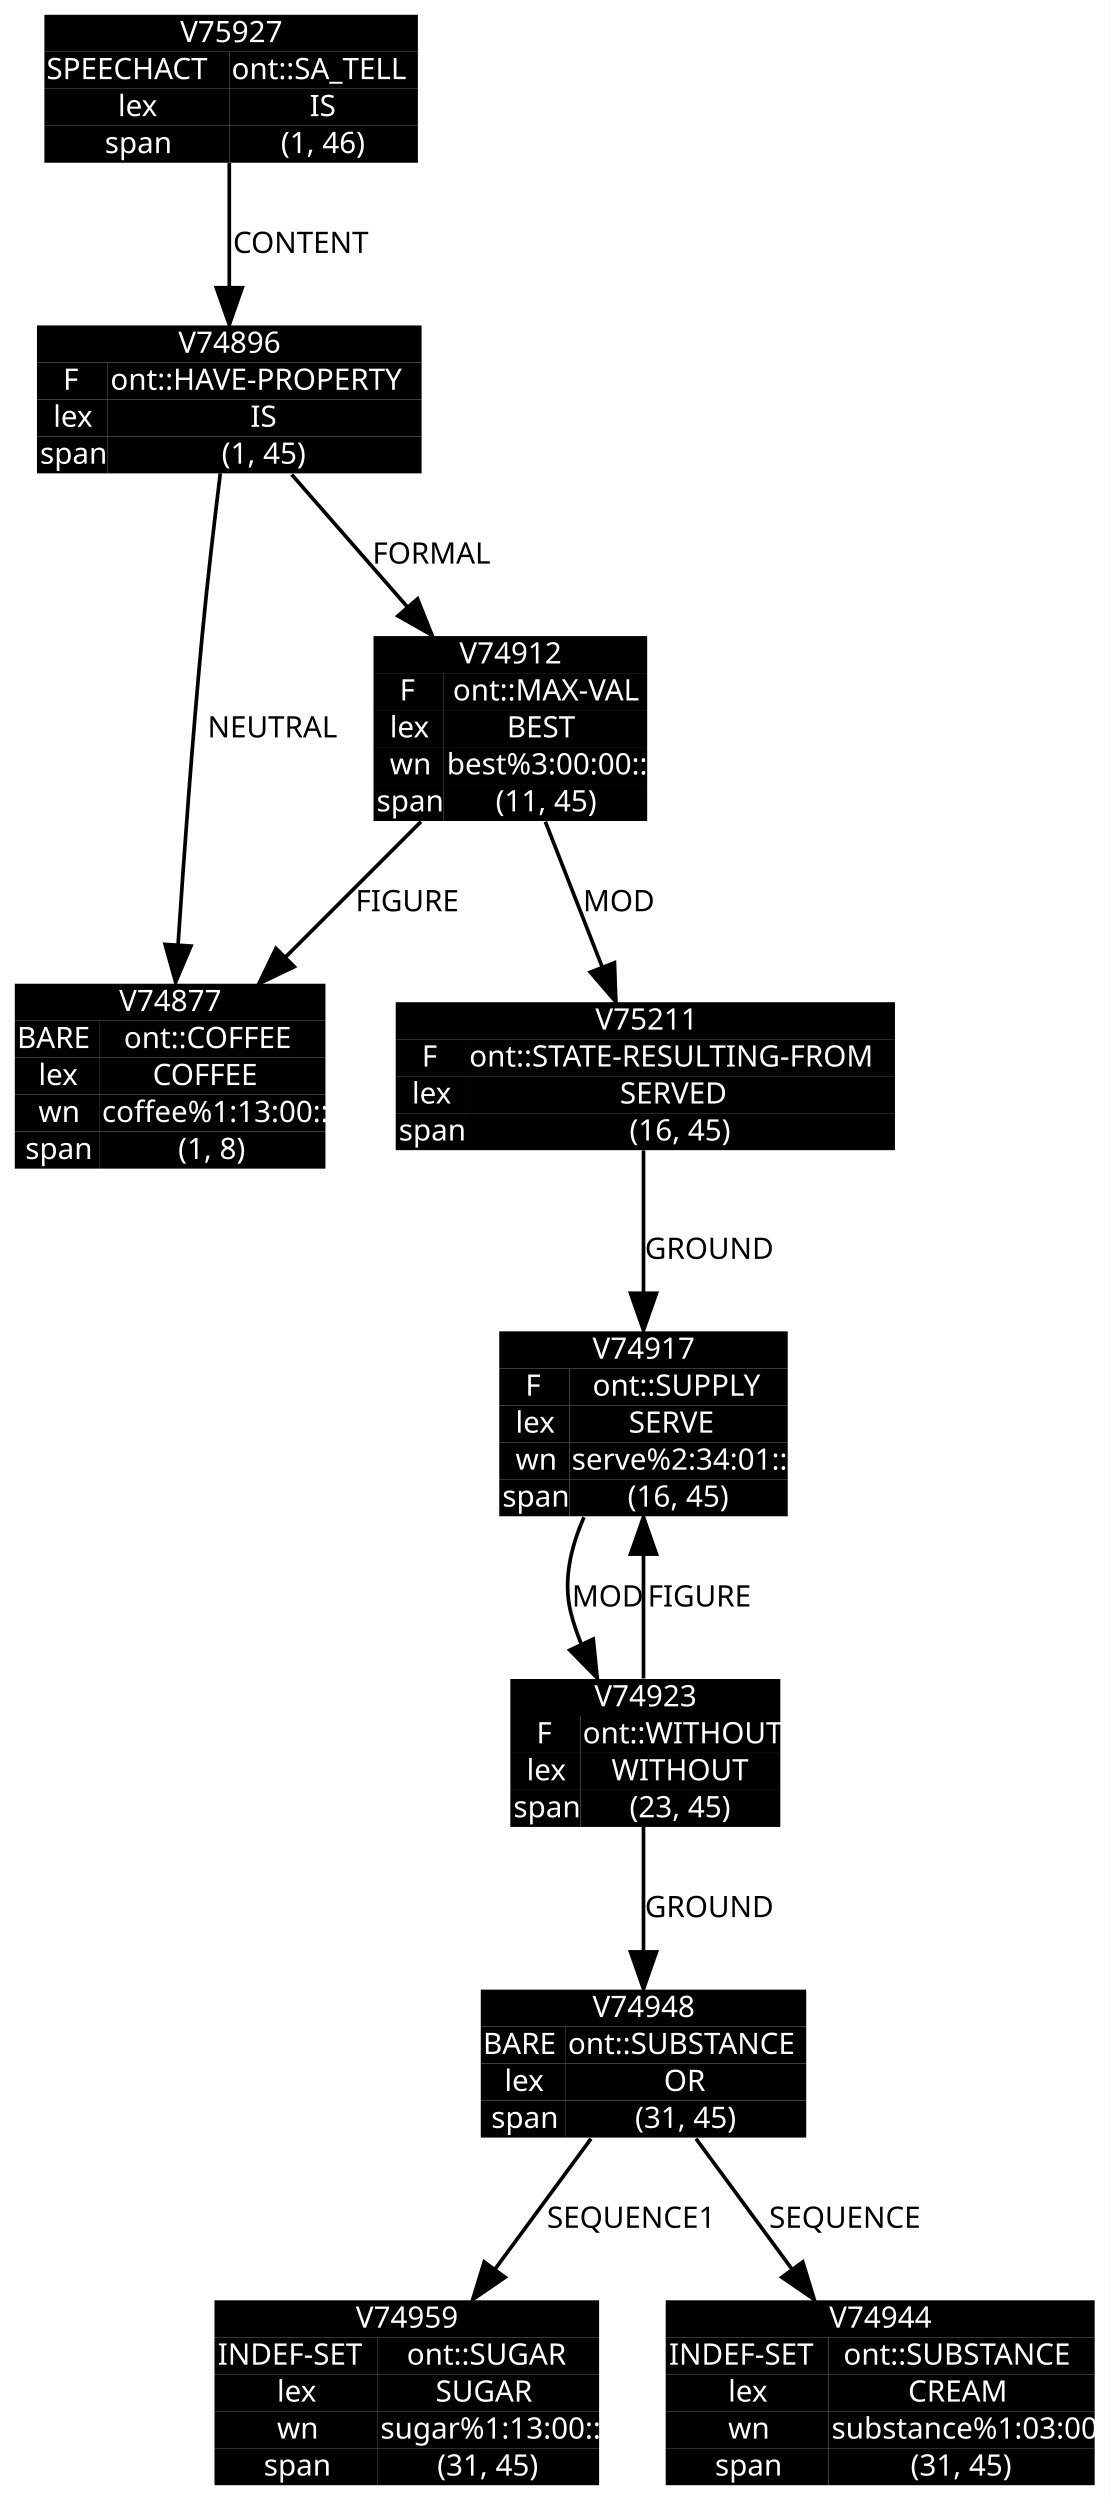
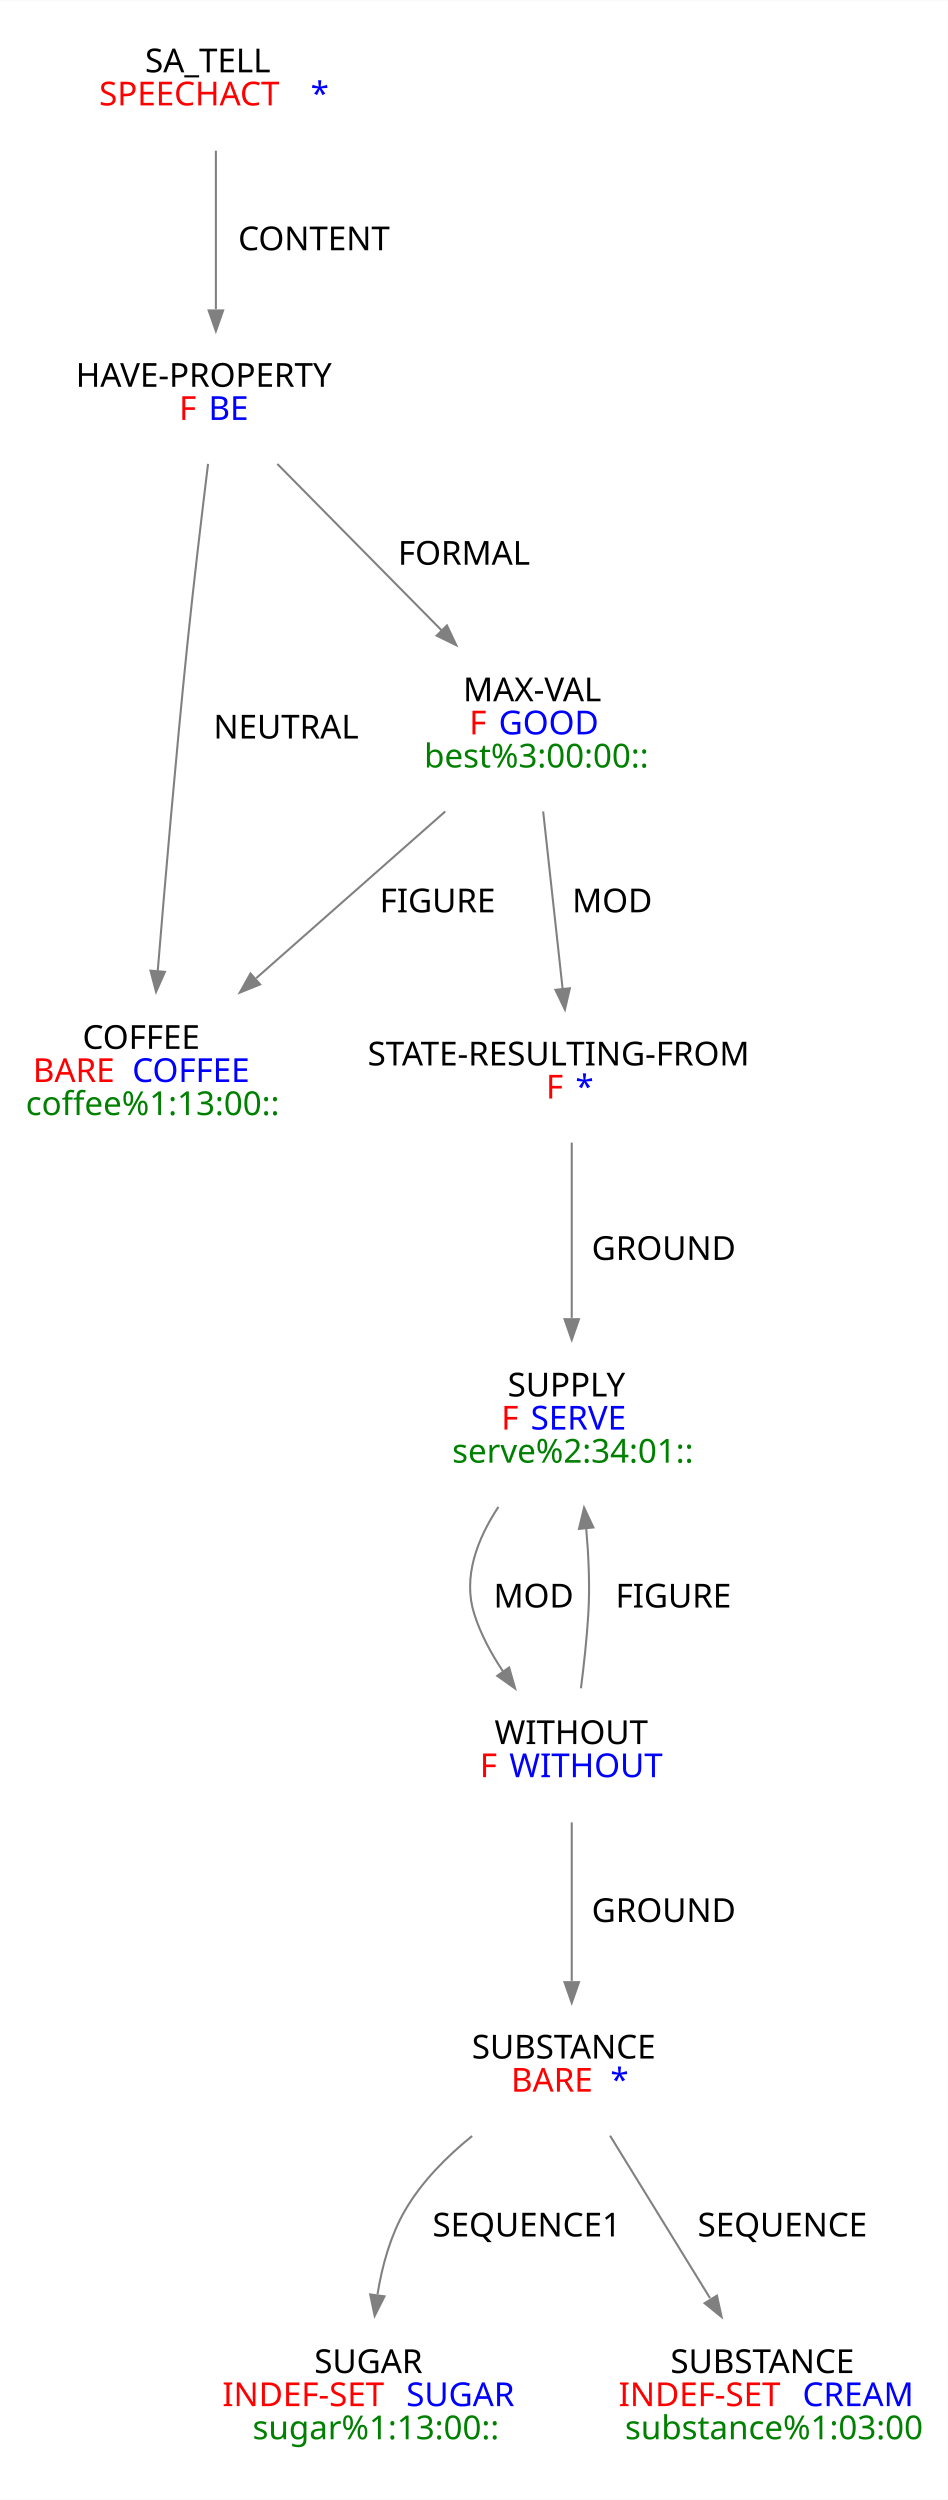
- <svg xmlns="http://www.w3.org/2000/svg" width="300pt" height="676pt" viewBox="0.00 0.00 300.00 676.00">
-   <g id="graph0" class="graph" transform="scale(1 1) rotate(0) translate(4 672)">
-     <polygon fill="white" stroke="transparent" points="-4,4 -4,-672 296,-672 296,4 -4,4" />
+ <svg xmlns="http://www.w3.org/2000/svg" xmlns:xlink="http://www.w3.org/1999/xlink" width="229pt" height="604pt" viewBox="0.00 0.00 229.06 604.00">
+   <g id="graph0" class="graph" transform="scale(1 1) rotate(0) translate(4 600)">
+     <polygon fill="white" stroke="transparent" points="-4,4 -4,-600 225.06,-600 225.06,4 -4,4" />
    <g id="node1" class="node">
-       <polygon fill="black" stroke="transparent" points="8,-658 8,-668 109,-668 109,-658 8,-658" />
-       <text text-anchor="start" x="44.71" y="-660.6" font-family="Work Sans" font-size="8.00" fill="white">V75927</text>
-       <polygon fill="black" stroke="transparent" points="8,-648 8,-658 58,-658 58,-648 8,-648" />
-       <text text-anchor="start" x="8.55" y="-650.6" font-family="Work Sans" font-size="8.00" fill="white">SPEECHACT</text>
-       <polygon fill="black" stroke="transparent" points="58,-648 58,-658 109,-658 109,-648 58,-648" />
-       <text text-anchor="start" x="58.6" y="-650.6" font-family="Work Sans" font-size="8.00" fill="white">ont::SA_TELL</text>
-       <polygon fill="black" stroke="transparent" points="8,-638 8,-648 58,-648 58,-638 8,-638" />
-       <text text-anchor="start" x="27.89" y="-640.6" font-family="Work Sans" font-size="8.00" fill="white">lex</text>
-       <polygon fill="black" stroke="transparent" points="58,-638 58,-648 109,-648 109,-638 58,-638" />
-       <text text-anchor="start" x="79.72" y="-640.6" font-family="Work Sans" font-size="8.00" fill="white">IS</text>
-       <polygon fill="black" stroke="transparent" points="8,-628 8,-638 58,-638 58,-628 8,-628" />
-       <text text-anchor="start" x="24.33" y="-630.6" font-family="Work Sans" font-size="8.00" fill="white">span</text>
-       <polygon fill="black" stroke="transparent" points="58,-628 58,-638 109,-638 109,-628 58,-628" />
-       <text text-anchor="start" x="71.94" y="-630.6" font-family="Work Sans" font-size="8.00" fill="white">(1, 46)</text>
+       <g id="a_node1">
+         <a xlink:href="http://trips.ihmc.us/lexicon/data/ONT::SA_TELL.xml" xlink:title="&lt;font color=&quot;green&quot;&gt;&lt;br /&gt;&lt;/font&gt; &lt;font color=&quot;black&quot;&gt;SA_TELL&lt;/font&gt; &lt;font color=&quot;green&quot;&gt;&lt;br /&gt;&lt;/font&gt; &lt;font color=&quot;red&quot;&gt;SPEECHACT&lt;/font&gt; &lt;font color=&quot;blue&quot;&gt;* &lt;/font&gt; &lt;font color=&quot;green&quot;&gt;&lt;br /&gt; &lt;/font&gt;">
+           <text text-anchor="start" x="28.83" y="-582.6" font-family="Work Sans" font-size="8.00"> </text>
+           <text text-anchor="start" x="31.05" y="-582.6" font-family="Work Sans" font-size="8.00">SA_TELL</text>
+           <text text-anchor="start" x="65.29" y="-582.6" font-family="Work Sans" font-size="8.00"> </text>
+           <text text-anchor="start" x="17.72" y="-574.6" font-family="Work Sans" font-size="8.00"> </text>
+           <text text-anchor="start" x="19.95" y="-574.6" font-family="Work Sans" font-size="8.00" fill="red">SPEECHACT</text>
+           <text text-anchor="start" x="68.84" y="-574.6" font-family="Work Sans" font-size="8.00"> </text>
+           <text text-anchor="start" x="71.07" y="-574.6" font-family="Work Sans" font-size="8.00" fill="blue">* </text>
+           <text text-anchor="start" x="76.4" y="-574.6" font-family="Work Sans" font-size="8.00"> </text>
+           <text text-anchor="start" x="47.06" y="-566.6" font-family="Work Sans" font-size="8.00" fill="green"> </text>
+         </a>
+       </g>
    </g>
    <g id="node2" class="node">
-       <polygon fill="black" stroke="transparent" points="6,-574 6,-584 110,-584 110,-574 6,-574" />
-       <text text-anchor="start" x="44.21" y="-576.6" font-family="Work Sans" font-size="8.00" fill="white">V74896</text>
-       <polygon fill="black" stroke="transparent" points="6,-564 6,-574 25,-574 25,-564 6,-564" />
-       <text text-anchor="start" x="13.06" y="-566.6" font-family="Work Sans" font-size="8.00" fill="white">F</text>
-       <polygon fill="black" stroke="transparent" points="25,-564 25,-574 110,-574 110,-564 25,-564" />
-       <text text-anchor="start" x="25.85" y="-566.6" font-family="Work Sans" font-size="8.00" fill="white">ont::HAVE-PROPERTY</text>
-       <polygon fill="black" stroke="transparent" points="6,-554 6,-564 25,-564 25,-554 6,-554" />
-       <text text-anchor="start" x="10.39" y="-556.6" font-family="Work Sans" font-size="8.00" fill="white">lex</text>
-       <polygon fill="black" stroke="transparent" points="25,-554 25,-564 110,-564 110,-554 25,-554" />
-       <text text-anchor="start" x="63.72" y="-556.6" font-family="Work Sans" font-size="8.00" fill="white">IS</text>
-       <polygon fill="black" stroke="transparent" points="6,-544 6,-554 25,-554 25,-544 6,-544" />
-       <text text-anchor="start" x="6.83" y="-546.6" font-family="Work Sans" font-size="8.00" fill="white">span</text>
-       <polygon fill="black" stroke="transparent" points="25,-544 25,-554 110,-554 110,-544 25,-544" />
-       <text text-anchor="start" x="55.94" y="-546.6" font-family="Work Sans" font-size="8.00" fill="white">(1, 45)</text>
+       <g id="a_node2">
+         <a xlink:href="http://trips.ihmc.us/lexicon/data/ONT::HAVE-PROPERTY.xml" xlink:title="&lt;font color=&quot;green&quot;&gt;&lt;br /&gt;&lt;/font&gt; &lt;font color=&quot;black&quot;&gt;HAVE-PROPERTY&lt;/font&gt; &lt;font color=&quot;green&quot;&gt;&lt;br /&gt;&lt;/font&gt; &lt;font color=&quot;red&quot;&gt;F&lt;/font&gt; &lt;font color=&quot;blue&quot;&gt;BE&lt;/font&gt; &lt;font color=&quot;green&quot;&gt;&lt;br /&gt; &lt;/font&gt;">
+           <text text-anchor="start" x="12.09" y="-506.6" font-family="Work Sans" font-size="8.00"> </text>
+           <text text-anchor="start" x="14.31" y="-506.6" font-family="Work Sans" font-size="8.00">HAVE-PROPERTY</text>
+           <text text-anchor="start" x="82.04" y="-506.6" font-family="Work Sans" font-size="8.00"> </text>
+           <text text-anchor="start" x="37.06" y="-498.6" font-family="Work Sans" font-size="8.00"> </text>
+           <text text-anchor="start" x="39.28" y="-498.6" font-family="Work Sans" font-size="8.00" fill="red">F</text>
+           <text text-anchor="start" x="44.17" y="-498.6" font-family="Work Sans" font-size="8.00"> </text>
+           <text text-anchor="start" x="46.39" y="-498.6" font-family="Work Sans" font-size="8.00" fill="blue">BE</text>
+           <text text-anchor="start" x="57.06" y="-498.6" font-family="Work Sans" font-size="8.00"> </text>
+           <text text-anchor="start" x="47.06" y="-490.6" font-family="Work Sans" font-size="8.00" fill="green"> </text>
+         </a>
+       </g>
+     </g>
+     <g id="edge2" class="edge">
+       <path fill="none" stroke="grey" stroke-width="0.5" d="M48.17,-563.67C48.17,-552.58 48.17,-537.49 48.17,-525.38" />
+       <polygon fill="grey" stroke="grey" stroke-width="0.5" points="49.92,-525.06 48.17,-520.06 46.42,-525.06 49.92,-525.06" />
+       <text text-anchor="middle" x="71.88" y="-539.6" font-family="Work Sans" font-size="8.00"> CONTENT   </text>
+     </g>
+     <g id="node3" class="node">
+       <g id="a_node3">
+         <a xlink:href="http://trips.ihmc.us/lexicon/data/ONT::COFFEE.xml" xlink:title="&lt;font color=&quot;green&quot;&gt;&lt;br /&gt;&lt;/font&gt; &lt;font color=&quot;black&quot;&gt;COFFEE&lt;/font&gt; &lt;font color=&quot;green&quot;&gt;&lt;br /&gt;&lt;/font&gt; &lt;font color=&quot;red&quot;&gt;BARE&lt;/font&gt; &lt;font color=&quot;blue&quot;&gt;COFFEE&lt;/font&gt; &lt;font color=&quot;green&quot;&gt;&lt;br /&gt;&lt;/font&gt; &lt;font color=&quot;green&quot;&gt;coffee%1:13:00::&lt;/font&gt; &lt;font color=&quot;green&quot;&gt;&lt;br /&gt; &lt;/font&gt;">
+           <text text-anchor="start" x="13.73" y="-346.6" font-family="Work Sans" font-size="8.00"> </text>
+           <text text-anchor="start" x="15.95" y="-346.6" font-family="Work Sans" font-size="8.00">COFFEE</text>
+           <text text-anchor="start" x="48.4" y="-346.6" font-family="Work Sans" font-size="8.00"> </text>
+           <text text-anchor="start" x="1.72" y="-338.6" font-family="Work Sans" font-size="8.00"> </text>
+           <text text-anchor="start" x="3.95" y="-338.6" font-family="Work Sans" font-size="8.00" fill="red">BARE</text>
+           <text text-anchor="start" x="25.73" y="-338.6" font-family="Work Sans" font-size="8.00"> </text>
+           <text text-anchor="start" x="27.96" y="-338.6" font-family="Work Sans" font-size="8.00" fill="blue">COFFEE</text>
+           <text text-anchor="start" x="60.4" y="-338.6" font-family="Work Sans" font-size="8.00"> </text>
+           <text text-anchor="start" x="0" y="-330.6" font-family="Work Sans" font-size="8.00"> </text>
+           <text text-anchor="start" x="2.22" y="-330.6" font-family="Work Sans" font-size="8.00" fill="green">coffee%1:13:00::</text>
+           <text text-anchor="start" x="62.12" y="-330.6" font-family="Work Sans" font-size="8.00"> </text>
+           <text text-anchor="start" x="31.06" y="-322.6" font-family="Work Sans" font-size="8.00" fill="green"> </text>
+         </a>
+       </g>
+     </g>
+     <g id="edge1" class="edge">
+       <path fill="none" stroke="grey" stroke-width="0.5" d="M46.28,-487.98C44.82,-476.06 42.78,-458.98 41.24,-444 38.48,-417.17 35.84,-386.35 34.12,-365.47" />
+       <polygon fill="grey" stroke="grey" stroke-width="0.5" points="35.86,-365.22 33.71,-360.38 32.37,-365.51 35.86,-365.22" />
+       <text text-anchor="middle" x="65.14" y="-421.6" font-family="Work Sans" font-size="8.00"> NEUTRAL   </text>
+     </g>
+     <g id="node4" class="node">
+       <g id="a_node4">
+         <a xlink:href="http://trips.ihmc.us/lexicon/data/ONT::MAX-VAL.xml" xlink:title="&lt;font color=&quot;green&quot;&gt;&lt;br /&gt;&lt;/font&gt; &lt;font color=&quot;black&quot;&gt;MAX-VAL&lt;/font&gt; &lt;font color=&quot;green&quot;&gt;&lt;br /&gt;&lt;/font&gt; &lt;font color=&quot;red&quot;&gt;F&lt;/font&gt; &lt;font color=&quot;blue&quot;&gt;GOOD&lt;/font&gt; &lt;font color=&quot;green&quot;&gt;&lt;br /&gt;&lt;/font&gt; &lt;font color=&quot;green&quot;&gt;best%3:00:00::&lt;/font&gt; &lt;font color=&quot;green&quot;&gt;&lt;br /&gt; &lt;/font&gt;">
+           <text text-anchor="start" x="105.69" y="-430.6" font-family="Work Sans" font-size="8.00"> </text>
+           <text text-anchor="start" x="107.91" y="-430.6" font-family="Work Sans" font-size="8.00">MAX-VAL</text>
+           <text text-anchor="start" x="142.44" y="-430.6" font-family="Work Sans" font-size="8.00"> </text>
+           <text text-anchor="start" x="107.17" y="-422.6" font-family="Work Sans" font-size="8.00"> </text>
+           <text text-anchor="start" x="109.4" y="-422.6" font-family="Work Sans" font-size="8.00" fill="red">F</text>
+           <text text-anchor="start" x="114.28" y="-422.6" font-family="Work Sans" font-size="8.00"> </text>
+           <text text-anchor="start" x="116.51" y="-422.6" font-family="Work Sans" font-size="8.00" fill="blue">GOOD</text>
+           <text text-anchor="start" x="140.95" y="-422.6" font-family="Work Sans" font-size="8.00"> </text>
+           <text text-anchor="start" x="96.27" y="-414.6" font-family="Work Sans" font-size="8.00"> </text>
+           <text text-anchor="start" x="98.49" y="-414.6" font-family="Work Sans" font-size="8.00" fill="green">best%3:00:00::</text>
+           <text text-anchor="start" x="151.86" y="-414.6" font-family="Work Sans" font-size="8.00"> </text>
+           <text text-anchor="start" x="124.06" y="-406.6" font-family="Work Sans" font-size="8.00" fill="green"> </text>
+         </a>
+       </g>
+     </g>
+     <g id="edge5" class="edge">
+       <path fill="none" stroke="grey" stroke-width="0.5" d="M63.02,-487.96C74.29,-476.55 89.96,-460.67 102.75,-447.71" />
+       <polygon fill="grey" stroke="grey" stroke-width="0.5" points="104.01,-448.93 106.28,-444.14 101.52,-446.47 104.01,-448.93" />
+       <text text-anchor="middle" x="108.14" y="-463.6" font-family="Work Sans" font-size="8.00"> FORMAL   </text>
    </g>
    <g id="edge11" class="edge">
-       <path fill="none" stroke="black" d="M58,-627.98C58,-618.01 58,-605.59 58,-594.41" />
-       <polygon fill="black" stroke="black" points="61.5,-594.2 58,-584.2 54.5,-594.2 61.5,-594.2" />
-       <text text-anchor="middle" x="77.33" y="-603.6" font-family="Work Sans" font-size="8.00">CONTENT</text>
-     </g>
-     <g id="node3" class="node">
-       <polygon fill="black" stroke="transparent" points="0,-396 0,-406 84,-406 84,-396 0,-396" />
-       <text text-anchor="start" x="28.21" y="-398.6" font-family="Work Sans" font-size="8.00" fill="white">V74877</text>
-       <polygon fill="black" stroke="transparent" points="0,-386 0,-396 23,-396 23,-386 0,-386" />
-       <text text-anchor="start" x="0.61" y="-388.6" font-family="Work Sans" font-size="8.00" fill="white">BARE</text>
-       <polygon fill="black" stroke="transparent" points="23,-386 23,-396 84,-396 84,-386 23,-386" />
-       <text text-anchor="start" x="29.49" y="-388.6" font-family="Work Sans" font-size="8.00" fill="white">ont::COFFEE</text>
-       <polygon fill="black" stroke="transparent" points="0,-376 0,-386 23,-386 23,-376 0,-376" />
-       <text text-anchor="start" x="6.39" y="-378.6" font-family="Work Sans" font-size="8.00" fill="white">lex</text>
-       <polygon fill="black" stroke="transparent" points="23,-376 23,-386 84,-386 84,-376 23,-376" />
-       <text text-anchor="start" x="37.28" y="-378.6" font-family="Work Sans" font-size="8.00" fill="white">COFFEE</text>
-       <polygon fill="black" stroke="transparent" points="0,-366 0,-376 23,-376 23,-366 0,-366" />
-       <text text-anchor="start" x="6.39" y="-368.6" font-family="Work Sans" font-size="8.00" fill="white">wn</text>
-       <polygon fill="black" stroke="transparent" points="23,-366 23,-376 84,-376 84,-366 23,-366" />
-       <text text-anchor="start" x="23.55" y="-368.6" font-family="Work Sans" font-size="8.00" fill="white">coffee%1:13:00::</text>
-       <polygon fill="black" stroke="transparent" points="0,-356 0,-366 23,-366 23,-356 0,-356" />
-       <text text-anchor="start" x="2.83" y="-358.6" font-family="Work Sans" font-size="8.00" fill="white">span</text>
-       <polygon fill="black" stroke="transparent" points="23,-356 23,-366 84,-366 84,-356 23,-356" />
-       <text text-anchor="start" x="44.16" y="-358.6" font-family="Work Sans" font-size="8.00" fill="white">(1, 8)</text>
-     </g>
-     <g id="edge5" class="edge">
-       <path fill="none" stroke="black" d="M55.57,-544C54.03,-531.51 52.06,-514.8 50.66,-500 48,-471.98 45.71,-440.15 44.15,-416.62" />
-       <polygon fill="black" stroke="black" points="47.63,-416.18 43.49,-406.43 40.64,-416.64 47.63,-416.18" />
-       <text text-anchor="middle" x="69.67" y="-472.6" font-family="Work Sans" font-size="8.00">NEUTRAL</text>
-     </g>
-     <g id="node4" class="node">
-       <polygon fill="black" stroke="transparent" points="97,-490 97,-500 171,-500 171,-490 97,-490" />
-       <text text-anchor="start" x="120.21" y="-492.6" font-family="Work Sans" font-size="8.00" fill="white">V74912</text>
-       <polygon fill="black" stroke="transparent" points="97,-480 97,-490 116,-490 116,-480 97,-480" />
-       <text text-anchor="start" x="104.06" y="-482.6" font-family="Work Sans" font-size="8.00" fill="white">F</text>
-       <polygon fill="black" stroke="transparent" points="116,-480 116,-490 171,-490 171,-480 116,-480" />
-       <text text-anchor="start" x="118.45" y="-482.6" font-family="Work Sans" font-size="8.00" fill="white">ont::MAX-VAL</text>
-       <polygon fill="black" stroke="transparent" points="97,-470 97,-480 116,-480 116,-470 97,-470" />
-       <text text-anchor="start" x="101.39" y="-472.6" font-family="Work Sans" font-size="8.00" fill="white">lex</text>
-       <polygon fill="black" stroke="transparent" points="116,-470 116,-480 171,-480 171,-470 116,-470" />
-       <text text-anchor="start" x="133.05" y="-472.6" font-family="Work Sans" font-size="8.00" fill="white">BEST</text>
-       <polygon fill="black" stroke="transparent" points="97,-460 97,-470 116,-470 116,-460 97,-460" />
-       <text text-anchor="start" x="101.39" y="-462.6" font-family="Work Sans" font-size="8.00" fill="white">wn</text>
-       <polygon fill="black" stroke="transparent" points="116,-460 116,-470 171,-470 171,-460 116,-460" />
-       <text text-anchor="start" x="116.81" y="-462.6" font-family="Work Sans" font-size="8.00" fill="white">best%3:00:00::</text>
-       <polygon fill="black" stroke="transparent" points="97,-450 97,-460 116,-460 116,-450 97,-450" />
-       <text text-anchor="start" x="97.83" y="-452.6" font-family="Work Sans" font-size="8.00" fill="white">span</text>
-       <polygon fill="black" stroke="transparent" points="116,-450 116,-460 171,-460 171,-450 116,-450" />
-       <text text-anchor="start" x="130.01" y="-452.6" font-family="Work Sans" font-size="8.00" fill="white">(11, 45)</text>
+       <path fill="none" stroke="grey" stroke-width="0.5" d="M103.6,-403.98C89.97,-391.96 72.27,-376.36 57.91,-363.69" />
+       <polygon fill="grey" stroke="grey" stroke-width="0.5" points="58.86,-362.19 53.95,-360.2 56.54,-364.82 58.86,-362.19" />
+       <text text-anchor="middle" x="101.73" y="-379.6" font-family="Work Sans" font-size="8.00"> FIGURE   </text>
+     </g>
+     <g id="node5" class="node">
+       <g id="a_node5">
+         <a xlink:href="http://trips.ihmc.us/lexicon/data/ONT::STATE-RESULTING-FROM.xml" xlink:title="&lt;font color=&quot;green&quot;&gt;&lt;br /&gt;&lt;/font&gt; &lt;font color=&quot;black&quot;&gt;STATE-RESULTING-FROM&lt;/font&gt; &lt;font color=&quot;green&quot;&gt;&lt;br /&gt;&lt;/font&gt; &lt;font color=&quot;red&quot;&gt;F&lt;/font&gt; &lt;font color=&quot;blue&quot;&gt;* &lt;/font&gt; &lt;font color=&quot;green&quot;&gt;&lt;br /&gt; &lt;/font&gt;">
+           <text text-anchor="start" x="82.61" y="-342.6" font-family="Work Sans" font-size="8.00"> </text>
+           <text text-anchor="start" x="84.84" y="-342.6" font-family="Work Sans" font-size="8.00">STATE-RESULTING-FROM</text>
+           <text text-anchor="start" x="183.51" y="-342.6" font-family="Work Sans" font-size="8.00"> </text>
+           <text text-anchor="start" x="125.73" y="-334.6" font-family="Work Sans" font-size="8.00"> </text>
+           <text text-anchor="start" x="127.95" y="-334.6" font-family="Work Sans" font-size="8.00" fill="red">F</text>
+           <text text-anchor="start" x="132.84" y="-334.6" font-family="Work Sans" font-size="8.00"> </text>
+           <text text-anchor="start" x="135.06" y="-334.6" font-family="Work Sans" font-size="8.00" fill="blue">* </text>
+           <text text-anchor="start" x="140.4" y="-334.6" font-family="Work Sans" font-size="8.00"> </text>
+           <text text-anchor="start" x="133.06" y="-326.6" font-family="Work Sans" font-size="8.00" fill="green"> </text>
+         </a>
+       </g>
    </g>
    <g id="edge10" class="edge">
-       <path fill="none" stroke="black" d="M74.87,-543.69C84.05,-533.18 95.65,-519.9 106.14,-507.9" />
-       <polygon fill="black" stroke="black" points="108.89,-510.07 112.83,-500.23 103.61,-505.46 108.89,-510.07" />
-       <text text-anchor="middle" x="112.67" y="-519.6" font-family="Work Sans" font-size="8.00">FORMAL</text>
+       <path fill="none" stroke="grey" stroke-width="0.5" d="M127.26,-403.98C128.67,-391.12 130.54,-374.15 131.97,-361.07" />
+       <polygon fill="grey" stroke="grey" stroke-width="0.5" points="133.71,-361.25 132.52,-356.09 130.23,-360.87 133.71,-361.25" />
+       <text text-anchor="middle" x="143.95" y="-379.6" font-family="Work Sans" font-size="8.00"> MOD   </text>
+     </g>
+     <g id="node6" class="node">
+       <g id="a_node6">
+         <a xlink:href="http://trips.ihmc.us/lexicon/data/ONT::SUPPLY.xml" xlink:title="&lt;font color=&quot;green&quot;&gt;&lt;br /&gt;&lt;/font&gt; &lt;font color=&quot;black&quot;&gt;SUPPLY&lt;/font&gt; &lt;font color=&quot;green&quot;&gt;&lt;br /&gt;&lt;/font&gt; &lt;font color=&quot;red&quot;&gt;F&lt;/font&gt; &lt;font color=&quot;blue&quot;&gt;SERVE&lt;/font&gt; &lt;font color=&quot;green&quot;&gt;&lt;br /&gt;&lt;/font&gt; &lt;font color=&quot;green&quot;&gt;serve%2:34:01::&lt;/font&gt; &lt;font color=&quot;green&quot;&gt;&lt;br /&gt; &lt;/font&gt;">
+           <text text-anchor="start" x="116.46" y="-262.6" font-family="Work Sans" font-size="8.00"> </text>
+           <text text-anchor="start" x="118.68" y="-262.6" font-family="Work Sans" font-size="8.00">SUPPLY</text>
+           <text text-anchor="start" x="149.66" y="-262.6" font-family="Work Sans" font-size="8.00"> </text>
+           <text text-anchor="start" x="114.91" y="-254.6" font-family="Work Sans" font-size="8.00"> </text>
+           <text text-anchor="start" x="117.13" y="-254.6" font-family="Work Sans" font-size="8.00" fill="red">F</text>
+           <text text-anchor="start" x="122.02" y="-254.6" font-family="Work Sans" font-size="8.00"> </text>
+           <text text-anchor="start" x="124.24" y="-254.6" font-family="Work Sans" font-size="8.00" fill="blue">SERVE</text>
+           <text text-anchor="start" x="151.22" y="-254.6" font-family="Work Sans" font-size="8.00"> </text>
+           <text text-anchor="start" x="103.04" y="-246.6" font-family="Work Sans" font-size="8.00"> </text>
+           <text text-anchor="start" x="105.27" y="-246.6" font-family="Work Sans" font-size="8.00" fill="green">serve%2:34:01::</text>
+           <text text-anchor="start" x="163.08" y="-246.6" font-family="Work Sans" font-size="8.00"> </text>
+           <text text-anchor="start" x="133.06" y="-238.6" font-family="Work Sans" font-size="8.00" fill="green"> </text>
+         </a>
+       </g>
+     </g>
+     <g id="edge9" class="edge">
+       <path fill="none" stroke="grey" stroke-width="0.5" d="M134.17,-323.96C134.17,-312.12 134.17,-295.38 134.17,-281.6" />
+       <polygon fill="grey" stroke="grey" stroke-width="0.5" points="135.92,-281.29 134.17,-276.29 132.42,-281.29 135.92,-281.29" />
+       <text text-anchor="middle" x="156.4" y="-295.6" font-family="Work Sans" font-size="8.00"> GROUND   </text>
+     </g>
+     <g id="node7" class="node">
+       <g id="a_node7">
+         <a xlink:href="http://trips.ihmc.us/lexicon/data/ONT::WITHOUT.xml" xlink:title="&lt;font color=&quot;green&quot;&gt;&lt;br /&gt;&lt;/font&gt; &lt;font color=&quot;black&quot;&gt;WITHOUT&lt;/font&gt; &lt;font color=&quot;green&quot;&gt;&lt;br /&gt;&lt;/font&gt; &lt;font color=&quot;red&quot;&gt;F&lt;/font&gt; &lt;font color=&quot;blue&quot;&gt;WITHOUT&lt;/font&gt; &lt;font color=&quot;green&quot;&gt;&lt;br /&gt; &lt;/font&gt;">
+           <text text-anchor="start" x="113.29" y="-178.6" font-family="Work Sans" font-size="8.00"> </text>
+           <text text-anchor="start" x="115.51" y="-178.6" font-family="Work Sans" font-size="8.00">WITHOUT</text>
+           <text text-anchor="start" x="152.84" y="-178.6" font-family="Work Sans" font-size="8.00"> </text>
+           <text text-anchor="start" x="109.73" y="-170.6" font-family="Work Sans" font-size="8.00"> </text>
+           <text text-anchor="start" x="111.96" y="-170.6" font-family="Work Sans" font-size="8.00" fill="red">F</text>
+           <text text-anchor="start" x="116.84" y="-170.6" font-family="Work Sans" font-size="8.00"> </text>
+           <text text-anchor="start" x="119.07" y="-170.6" font-family="Work Sans" font-size="8.00" fill="blue">WITHOUT</text>
+           <text text-anchor="start" x="156.39" y="-170.6" font-family="Work Sans" font-size="8.00"> </text>
+           <text text-anchor="start" x="133.06" y="-162.6" font-family="Work Sans" font-size="8.00" fill="green"> </text>
+         </a>
+       </g>
+     </g>
+     <g id="edge3" class="edge">
+       <path fill="none" stroke="grey" stroke-width="0.5" d="M116.45,-235.92C111.32,-228.15 107.77,-218.9 110.62,-210 112.16,-205.17 114.7,-200.45 117.56,-196.16" />
+       <polygon fill="grey" stroke="grey" stroke-width="0.5" points="119.03,-197.11 120.49,-192.02 116.17,-195.09 119.03,-197.11" />
+       <text text-anchor="middle" x="124.95" y="-211.6" font-family="Work Sans" font-size="8.00"> MOD   </text>
+     </g>
+     <g id="edge8" class="edge">
+       <path fill="none" stroke="grey" stroke-width="0.5" d="M136.39,-192.08C137.11,-197.69 137.82,-204.12 138.17,-210 138.58,-216.74 138.26,-224.03 137.66,-230.75" />
+       <polygon fill="grey" stroke="grey" stroke-width="0.5" points="135.92,-230.6 137.15,-235.75 139.4,-230.95 135.92,-230.6" />
+       <text text-anchor="middle" x="158.73" y="-211.6" font-family="Work Sans" font-size="8.00"> FIGURE   </text>
+     </g>
+     <g id="node8" class="node">
+       <g id="a_node8">
+         <a xlink:href="http://trips.ihmc.us/lexicon/data/ONT::SUBSTANCE.xml" xlink:title="&lt;font color=&quot;green&quot;&gt;&lt;br /&gt;&lt;/font&gt; &lt;font color=&quot;black&quot;&gt;SUBSTANCE&lt;/font&gt; &lt;font color=&quot;green&quot;&gt;&lt;br /&gt;&lt;/font&gt; &lt;font color=&quot;red&quot;&gt;BARE&lt;/font&gt; &lt;font color=&quot;blue&quot;&gt;* &lt;/font&gt; &lt;font color=&quot;green&quot;&gt;&lt;br /&gt; &lt;/font&gt;">
+           <text text-anchor="start" x="107.8" y="-102.6" font-family="Work Sans" font-size="8.00"> </text>
+           <text text-anchor="start" x="110.02" y="-102.6" font-family="Work Sans" font-size="8.00">SUBSTANCE</text>
+           <text text-anchor="start" x="158.33" y="-102.6" font-family="Work Sans" font-size="8.00"> </text>
+           <text text-anchor="start" x="117.28" y="-94.6" font-family="Work Sans" font-size="8.00"> </text>
+           <text text-anchor="start" x="119.5" y="-94.6" font-family="Work Sans" font-size="8.00" fill="red">BARE</text>
+           <text text-anchor="start" x="141.29" y="-94.6" font-family="Work Sans" font-size="8.00"> </text>
+           <text text-anchor="start" x="143.51" y="-94.6" font-family="Work Sans" font-size="8.00" fill="blue">* </text>
+           <text text-anchor="start" x="148.85" y="-94.6" font-family="Work Sans" font-size="8.00"> </text>
+           <text text-anchor="start" x="133.06" y="-86.6" font-family="Work Sans" font-size="8.00" fill="green"> </text>
+         </a>
+       </g>
    </g>
    <g id="edge4" class="edge">
-       <path fill="none" stroke="black" d="M109.83,-449.83C98.63,-438.63 85.18,-425.18 73.23,-413.23" />
-       <polygon fill="black" stroke="black" points="75.56,-410.61 66.01,-406.01 70.61,-415.56 75.56,-410.61" />
-       <text text-anchor="middle" x="106.11" y="-425.6" font-family="Work Sans" font-size="8.00">FIGURE</text>
-     </g>
-     <g id="node5" class="node">
-       <polygon fill="black" stroke="transparent" points="103,-391 103,-401 238,-401 238,-391 103,-391" />
-       <text text-anchor="start" x="157" y="-393.6" font-family="Work Sans" font-size="8.00" fill="white">V75211</text>
-       <polygon fill="black" stroke="transparent" points="103,-381 103,-391 122,-391 122,-381 103,-381" />
-       <text text-anchor="start" x="110.06" y="-383.6" font-family="Work Sans" font-size="8.00" fill="white">F</text>
-       <polygon fill="black" stroke="transparent" points="122,-381 122,-391 238,-391 238,-381 122,-381" />
-       <text text-anchor="start" x="122.88" y="-383.6" font-family="Work Sans" font-size="8.00" fill="white">ont::STATE-RESULTING-FROM</text>
-       <polygon fill="black" stroke="transparent" points="103,-371 103,-381 122,-381 122,-371 103,-371" />
-       <text text-anchor="start" x="107.39" y="-373.6" font-family="Work Sans" font-size="8.00" fill="white">lex</text>
-       <polygon fill="black" stroke="transparent" points="122,-371 122,-381 238,-381 238,-371 122,-371" />
-       <text text-anchor="start" x="163.62" y="-373.6" font-family="Work Sans" font-size="8.00" fill="white">SERVED</text>
-       <polygon fill="black" stroke="transparent" points="103,-361 103,-371 122,-371 122,-361 103,-361" />
-       <text text-anchor="start" x="103.83" y="-363.6" font-family="Work Sans" font-size="8.00" fill="white">span</text>
-       <polygon fill="black" stroke="transparent" points="122,-361 122,-371 238,-371 238,-361 122,-361" />
-       <text text-anchor="start" x="166.21" y="-363.6" font-family="Work Sans" font-size="8.00" fill="white">(16, 45)</text>
-     </g>
-     <g id="edge9" class="edge">
-       <path fill="none" stroke="black" d="M143.46,-449.83C148.16,-437.81 153.87,-423.21 158.79,-410.64" />
-       <polygon fill="black" stroke="black" points="162.15,-411.67 162.53,-401.08 155.63,-409.12 162.15,-411.67" />
-       <text text-anchor="middle" x="163.33" y="-425.6" font-family="Work Sans" font-size="8.00">MOD</text>
-     </g>
-     <g id="node6" class="node">
-       <polygon fill="black" stroke="transparent" points="131,-302 131,-312 209,-312 209,-302 131,-302" />
-       <text text-anchor="start" x="156.21" y="-304.6" font-family="Work Sans" font-size="8.00" fill="white">V74917</text>
-       <polygon fill="black" stroke="transparent" points="131,-292 131,-302 150,-302 150,-292 131,-292" />
-       <text text-anchor="start" x="138.06" y="-294.6" font-family="Work Sans" font-size="8.00" fill="white">F</text>
-       <polygon fill="black" stroke="transparent" points="150,-292 150,-302 209,-302 209,-292 150,-292" />
-       <text text-anchor="start" x="156.23" y="-294.6" font-family="Work Sans" font-size="8.00" fill="white">ont::SUPPLY</text>
-       <polygon fill="black" stroke="transparent" points="131,-282 131,-292 150,-292 150,-282 131,-282" />
-       <text text-anchor="start" x="135.39" y="-284.6" font-family="Work Sans" font-size="8.00" fill="white">lex</text>
-       <polygon fill="black" stroke="transparent" points="150,-282 150,-292 209,-292 209,-282 150,-282" />
-       <text text-anchor="start" x="166.01" y="-284.6" font-family="Work Sans" font-size="8.00" fill="white">SERVE</text>
-       <polygon fill="black" stroke="transparent" points="131,-272 131,-282 150,-282 150,-272 131,-272" />
-       <text text-anchor="start" x="135.39" y="-274.6" font-family="Work Sans" font-size="8.00" fill="white">wn</text>
-       <polygon fill="black" stroke="transparent" points="150,-272 150,-282 209,-282 209,-272 150,-272" />
-       <text text-anchor="start" x="150.59" y="-274.6" font-family="Work Sans" font-size="8.00" fill="white">serve%2:34:01::</text>
-       <polygon fill="black" stroke="transparent" points="131,-262 131,-272 150,-272 150,-262 131,-262" />
-       <text text-anchor="start" x="131.83" y="-264.6" font-family="Work Sans" font-size="8.00" fill="white">span</text>
-       <polygon fill="black" stroke="transparent" points="150,-262 150,-272 209,-272 209,-262 150,-262" />
-       <text text-anchor="start" x="165.71" y="-264.6" font-family="Work Sans" font-size="8.00" fill="white">(16, 45)</text>
+       <path fill="none" stroke="grey" stroke-width="0.5" d="M134.17,-159.67C134.17,-148.58 134.17,-133.49 134.17,-121.38" />
+       <polygon fill="grey" stroke="grey" stroke-width="0.5" points="135.92,-121.06 134.17,-116.06 132.42,-121.06 135.92,-121.06" />
+       <text text-anchor="middle" x="156.4" y="-135.6" font-family="Work Sans" font-size="8.00"> GROUND   </text>
+     </g>
+     <g id="node9" class="node">
+       <g id="a_node9">
+         <a xlink:href="http://trips.ihmc.us/lexicon/data/ONT::SUGAR.xml" xlink:title="&lt;font color=&quot;green&quot;&gt;&lt;br /&gt;&lt;/font&gt; &lt;font color=&quot;black&quot;&gt;SUGAR&lt;/font&gt; &lt;font color=&quot;green&quot;&gt;&lt;br /&gt;&lt;/font&gt; &lt;font color=&quot;red&quot;&gt;INDEF-SET&lt;/font&gt; &lt;font color=&quot;blue&quot;&gt;SUGAR&lt;/font&gt; &lt;font color=&quot;green&quot;&gt;&lt;br /&gt;&lt;/font&gt; &lt;font color=&quot;green&quot;&gt;sugar%1:13:00::&lt;/font&gt; &lt;font color=&quot;green&quot;&gt;&lt;br /&gt; &lt;/font&gt;">
+           <text text-anchor="start" x="69.73" y="-26.6" font-family="Work Sans" font-size="8.00"> </text>
+           <text text-anchor="start" x="71.95" y="-26.6" font-family="Work Sans" font-size="8.00">SUGAR</text>
+           <text text-anchor="start" x="100.4" y="-26.6" font-family="Work Sans" font-size="8.00"> </text>
+           <text text-anchor="start" x="47.5" y="-18.6" font-family="Work Sans" font-size="8.00"> </text>
+           <text text-anchor="start" x="49.73" y="-18.6" font-family="Work Sans" font-size="8.00" fill="red">INDEF-SET</text>
+           <text text-anchor="start" x="91.95" y="-18.6" font-family="Work Sans" font-size="8.00"> </text>
+           <text text-anchor="start" x="94.17" y="-18.6" font-family="Work Sans" font-size="8.00" fill="blue">SUGAR</text>
+           <text text-anchor="start" x="122.62" y="-18.6" font-family="Work Sans" font-size="8.00"> </text>
+           <text text-anchor="start" x="54.82" y="-10.6" font-family="Work Sans" font-size="8.00"> </text>
+           <text text-anchor="start" x="57.04" y="-10.6" font-family="Work Sans" font-size="8.00" fill="green">sugar%1:13:00::</text>
+           <text text-anchor="start" x="115.3" y="-10.6" font-family="Work Sans" font-size="8.00"> </text>
+           <text text-anchor="start" x="85.06" y="-2.6" font-family="Work Sans" font-size="8.00" fill="green"> </text>
+         </a>
+       </g>
+     </g>
+     <g id="edge7" class="edge">
+       <path fill="none" stroke="grey" stroke-width="0.5" d="M110.1,-83.89C103.94,-78.92 97.94,-72.87 93.94,-66 90.37,-59.89 88.35,-52.57 87.23,-45.62" />
+       <polygon fill="grey" stroke="grey" stroke-width="0.5" points="88.93,-45.14 86.54,-40.41 85.46,-45.6 88.93,-45.14" />
+       <text text-anchor="middle" x="123.29" y="-59.6" font-family="Work Sans" font-size="8.00"> SEQUENCE1   </text>
+     </g>
+     <g id="node10" class="node">
+       <g id="a_node10">
+         <a xlink:href="http://trips.ihmc.us/lexicon/data/ONT::SUBSTANCE.xml" xlink:title="&lt;font color=&quot;green&quot;&gt;&lt;br /&gt;&lt;/font&gt; &lt;font color=&quot;black&quot;&gt;SUBSTANCE&lt;/font&gt; &lt;font color=&quot;green&quot;&gt;&lt;br /&gt;&lt;/font&gt; &lt;font color=&quot;red&quot;&gt;INDEF-SET&lt;/font&gt; &lt;font color=&quot;blue&quot;&gt;CREAM&lt;/font&gt; &lt;font color=&quot;green&quot;&gt;&lt;br /&gt;&lt;/font&gt; &lt;font color=&quot;green&quot;&gt;substance%1:03:00&lt;/font&gt; &lt;font color=&quot;green&quot;&gt;&lt;br /&gt; &lt;/font&gt;">
+           <text text-anchor="start" x="155.8" y="-26.6" font-family="Work Sans" font-size="8.00"> </text>
+           <text text-anchor="start" x="158.02" y="-26.6" font-family="Work Sans" font-size="8.00">SUBSTANCE</text>
+           <text text-anchor="start" x="206.33" y="-26.6" font-family="Work Sans" font-size="8.00"> </text>
+           <text text-anchor="start" x="143.28" y="-18.6" font-family="Work Sans" font-size="8.00"> </text>
+           <text text-anchor="start" x="145.51" y="-18.6" font-family="Work Sans" font-size="8.00" fill="red">INDEF-SET</text>
+           <text text-anchor="start" x="187.73" y="-18.6" font-family="Work Sans" font-size="8.00"> </text>
+           <text text-anchor="start" x="189.95" y="-18.6" font-family="Work Sans" font-size="8.00" fill="blue">CREAM</text>
+           <text text-anchor="start" x="218.84" y="-18.6" font-family="Work Sans" font-size="8.00"> </text>
+           <text text-anchor="start" x="144.81" y="-10.6" font-family="Work Sans" font-size="8.00"> </text>
+           <text text-anchor="start" x="147.04" y="-10.6" font-family="Work Sans" font-size="8.00" fill="green">substance%1:03:00</text>
+           <text text-anchor="start" x="217.31" y="-10.6" font-family="Work Sans" font-size="8.00"> </text>
+           <text text-anchor="start" x="181.06" y="-2.6" font-family="Work Sans" font-size="8.00" fill="green"> </text>
+         </a>
+       </g>
    </g>
    <g id="edge6" class="edge">
-       <path fill="none" stroke="black" d="M170,-360.94C170,-349.81 170,-335.43 170,-322.38" />
-       <polygon fill="black" stroke="black" points="173.5,-322.3 170,-312.3 166.5,-322.3 173.5,-322.3" />
-       <text text-anchor="middle" x="187.78" y="-331.6" font-family="Work Sans" font-size="8.00">GROUND</text>
-     </g>
-     <g id="node7" class="node">
-       <polygon fill="black" stroke="transparent" points="134,-208 134,-218 207,-218 207,-208 134,-208" />
-       <text text-anchor="start" x="156.71" y="-210.6" font-family="Work Sans" font-size="8.00" fill="white">V74923</text>
-       <polygon fill="black" stroke="transparent" points="134,-198 134,-208 153,-208 153,-198 134,-198" />
-       <text text-anchor="start" x="141.06" y="-200.6" font-family="Work Sans" font-size="8.00" fill="white">F</text>
-       <polygon fill="black" stroke="transparent" points="153,-198 153,-208 207,-208 207,-198 153,-198" />
-       <text text-anchor="start" x="153.55" y="-200.6" font-family="Work Sans" font-size="8.00" fill="white">ont::WITHOUT</text>
-       <polygon fill="black" stroke="transparent" points="134,-188 134,-198 153,-198 153,-188 134,-188" />
-       <text text-anchor="start" x="138.39" y="-190.6" font-family="Work Sans" font-size="8.00" fill="white">lex</text>
-       <polygon fill="black" stroke="transparent" points="153,-188 153,-198 207,-198 207,-188 153,-188" />
-       <text text-anchor="start" x="161.34" y="-190.6" font-family="Work Sans" font-size="8.00" fill="white">WITHOUT</text>
-       <polygon fill="black" stroke="transparent" points="134,-178 134,-188 153,-188 153,-178 134,-178" />
-       <text text-anchor="start" x="134.83" y="-180.6" font-family="Work Sans" font-size="8.00" fill="white">span</text>
-       <polygon fill="black" stroke="transparent" points="153,-178 153,-188 207,-188 207,-178 153,-178" />
-       <text text-anchor="start" x="166.21" y="-180.6" font-family="Work Sans" font-size="8.00" fill="white">(23, 45)</text>
-     </g>
-     <g id="edge2" class="edge">
-       <path fill="none" stroke="black" d="M153.91,-261.75C150.35,-253.7 148.19,-244.6 150.34,-236 151.05,-233.15 152.02,-230.29 153.16,-227.48" />
-       <polygon fill="black" stroke="black" points="156.41,-228.79 157.5,-218.25 150.08,-225.8 156.41,-228.79" />
-       <text text-anchor="middle" x="160.33" y="-237.6" font-family="Work Sans" font-size="8.00">MOD</text>
-     </g>
-     <g id="edge8" class="edge">
-       <path fill="none" stroke="black" d="M170,-218.15C170,-227.97 170,-240.25 170,-251.64" />
-       <polygon fill="black" stroke="black" points="166.5,-251.77 170,-261.77 173.5,-251.77 166.5,-251.77" />
-       <text text-anchor="middle" x="185.11" y="-237.6" font-family="Work Sans" font-size="8.00">FIGURE</text>
-     </g>
-     <g id="node8" class="node">
-       <polygon fill="black" stroke="transparent" points="126,-124 126,-134 214,-134 214,-124 126,-124" />
-       <text text-anchor="start" x="156.21" y="-126.6" font-family="Work Sans" font-size="8.00" fill="white">V74948</text>
-       <polygon fill="black" stroke="transparent" points="126,-114 126,-124 149,-124 149,-114 126,-114" />
-       <text text-anchor="start" x="126.61" y="-116.6" font-family="Work Sans" font-size="8.00" fill="white">BARE</text>
-       <polygon fill="black" stroke="transparent" points="149,-114 149,-124 214,-124 214,-114 149,-114" />
-       <text text-anchor="start" x="149.56" y="-116.6" font-family="Work Sans" font-size="8.00" fill="white">ont::SUBSTANCE</text>
-       <polygon fill="black" stroke="transparent" points="126,-104 126,-114 149,-114 149,-104 126,-104" />
-       <text text-anchor="start" x="132.39" y="-106.6" font-family="Work Sans" font-size="8.00" fill="white">lex</text>
-       <polygon fill="black" stroke="transparent" points="149,-104 149,-114 214,-114 214,-104 149,-104" />
-       <text text-anchor="start" x="175.5" y="-106.6" font-family="Work Sans" font-size="8.00" fill="white">OR</text>
-       <polygon fill="black" stroke="transparent" points="126,-94 126,-104 149,-104 149,-94 126,-94" />
-       <text text-anchor="start" x="128.83" y="-96.6" font-family="Work Sans" font-size="8.00" fill="white">span</text>
-       <polygon fill="black" stroke="transparent" points="149,-94 149,-104 214,-104 214,-94 149,-94" />
-       <text text-anchor="start" x="167.71" y="-96.6" font-family="Work Sans" font-size="8.00" fill="white">(31, 45)</text>
-     </g>
-     <g id="edge3" class="edge">
-       <path fill="none" stroke="black" d="M170,-177.98C170,-168.01 170,-155.59 170,-144.41" />
-       <polygon fill="black" stroke="black" points="173.5,-144.2 170,-134.2 166.5,-144.2 173.5,-144.2" />
-       <text text-anchor="middle" x="187.78" y="-153.6" font-family="Work Sans" font-size="8.00">GROUND</text>
-     </g>
-     <g id="node9" class="node">
-       <polygon fill="black" stroke="transparent" points="54,-40 54,-50 158,-50 158,-40 54,-40" />
-       <text text-anchor="start" x="92.21" y="-42.6" font-family="Work Sans" font-size="8.00" fill="white">V74959</text>
-       <polygon fill="black" stroke="transparent" points="54,-30 54,-40 98,-40 98,-30 54,-30" />
-       <text text-anchor="start" x="54.89" y="-32.6" font-family="Work Sans" font-size="8.00" fill="white">INDEF-SET</text>
-       <polygon fill="black" stroke="transparent" points="98,-30 98,-40 158,-40 158,-30 98,-30" />
-       <text text-anchor="start" x="105.99" y="-32.6" font-family="Work Sans" font-size="8.00" fill="white">ont::SUGAR</text>
-       <polygon fill="black" stroke="transparent" points="54,-20 54,-30 98,-30 98,-20 54,-20" />
-       <text text-anchor="start" x="70.89" y="-22.6" font-family="Work Sans" font-size="8.00" fill="white">lex</text>
-       <polygon fill="black" stroke="transparent" points="98,-20 98,-30 158,-30 158,-20 98,-20" />
-       <text text-anchor="start" x="113.78" y="-22.6" font-family="Work Sans" font-size="8.00" fill="white">SUGAR</text>
-       <polygon fill="black" stroke="transparent" points="54,-10 54,-20 98,-20 98,-10 54,-10" />
-       <text text-anchor="start" x="70.89" y="-12.6" font-family="Work Sans" font-size="8.00" fill="white">wn</text>
-       <polygon fill="black" stroke="transparent" points="98,-10 98,-20 158,-20 158,-10 98,-10" />
-       <text text-anchor="start" x="98.87" y="-12.6" font-family="Work Sans" font-size="8.00" fill="white">sugar%1:13:00::</text>
-       <polygon fill="black" stroke="transparent" points="54,0 54,-10 98,-10 98,0 54,0" />
-       <text text-anchor="start" x="67.33" y="-2.6" font-family="Work Sans" font-size="8.00" fill="white">span</text>
-       <polygon fill="black" stroke="transparent" points="98,0 98,-10 158,-10 158,0 98,0" />
-       <text text-anchor="start" x="114.21" y="-2.6" font-family="Work Sans" font-size="8.00" fill="white">(31, 45)</text>
-     </g>
-     <g id="edge1" class="edge">
-       <path fill="none" stroke="black" d="M155.8,-93.69C148.21,-83.38 138.67,-70.41 129.97,-58.59" />
-       <polygon fill="black" stroke="black" points="132.57,-56.22 123.83,-50.23 126.93,-60.36 132.57,-56.22" />
-       <text text-anchor="middle" x="166.67" y="-69.6" font-family="Work Sans" font-size="8.00">SEQUENCE1</text>
-     </g>
-     <g id="node10" class="node">
-       <polygon fill="black" stroke="transparent" points="176,-40 176,-50 292,-50 292,-40 176,-40" />
-       <text text-anchor="start" x="220.21" y="-42.6" font-family="Work Sans" font-size="8.00" fill="white">V74944</text>
-       <polygon fill="black" stroke="transparent" points="176,-30 176,-40 220,-40 220,-30 176,-30" />
-       <text text-anchor="start" x="176.89" y="-32.6" font-family="Work Sans" font-size="8.00" fill="white">INDEF-SET</text>
-       <polygon fill="black" stroke="transparent" points="220,-30 220,-40 292,-40 292,-30 220,-30" />
-       <text text-anchor="start" x="224.06" y="-32.6" font-family="Work Sans" font-size="8.00" fill="white">ont::SUBSTANCE</text>
-       <polygon fill="black" stroke="transparent" points="176,-20 176,-30 220,-30 220,-20 176,-20" />
-       <text text-anchor="start" x="192.89" y="-22.6" font-family="Work Sans" font-size="8.00" fill="white">lex</text>
-       <polygon fill="black" stroke="transparent" points="220,-20 220,-30 292,-30 292,-20 220,-20" />
-       <text text-anchor="start" x="241.55" y="-22.6" font-family="Work Sans" font-size="8.00" fill="white">CREAM</text>
-       <polygon fill="black" stroke="transparent" points="176,-10 176,-20 220,-20 220,-10 176,-10" />
-       <text text-anchor="start" x="192.89" y="-12.6" font-family="Work Sans" font-size="8.00" fill="white">wn</text>
-       <polygon fill="black" stroke="transparent" points="220,-10 220,-20 292,-20 292,-10 220,-10" />
-       <text text-anchor="start" x="220.86" y="-12.6" font-family="Work Sans" font-size="8.00" fill="white">substance%1:03:00</text>
-       <polygon fill="black" stroke="transparent" points="176,0 176,-10 220,-10 220,0 176,0" />
-       <text text-anchor="start" x="189.33" y="-2.6" font-family="Work Sans" font-size="8.00" fill="white">span</text>
-       <polygon fill="black" stroke="transparent" points="220,0 220,-10 292,-10 292,0 220,0" />
-       <text text-anchor="start" x="242.21" y="-2.6" font-family="Work Sans" font-size="8.00" fill="white">(31, 45)</text>
-     </g>
-     <g id="edge7" class="edge">
-       <path fill="none" stroke="black" d="M184.2,-93.69C191.79,-83.38 201.33,-70.41 210.03,-58.59" />
-       <polygon fill="black" stroke="black" points="213.07,-60.36 216.17,-50.23 207.43,-56.22 213.07,-60.36" />
-       <text text-anchor="middle" x="224.45" y="-69.6" font-family="Work Sans" font-size="8.00">SEQUENCE</text>
+       <path fill="none" stroke="grey" stroke-width="0.5" d="M143.43,-83.96C150.27,-72.84 159.72,-57.48 167.58,-44.72" />
+       <polygon fill="grey" stroke="grey" stroke-width="0.5" points="169.26,-45.32 170.39,-40.14 166.28,-43.48 169.26,-45.32" />
+       <text text-anchor="middle" x="185.07" y="-59.6" font-family="Work Sans" font-size="8.00"> SEQUENCE   </text>
    </g>
  </g>
</svg>
